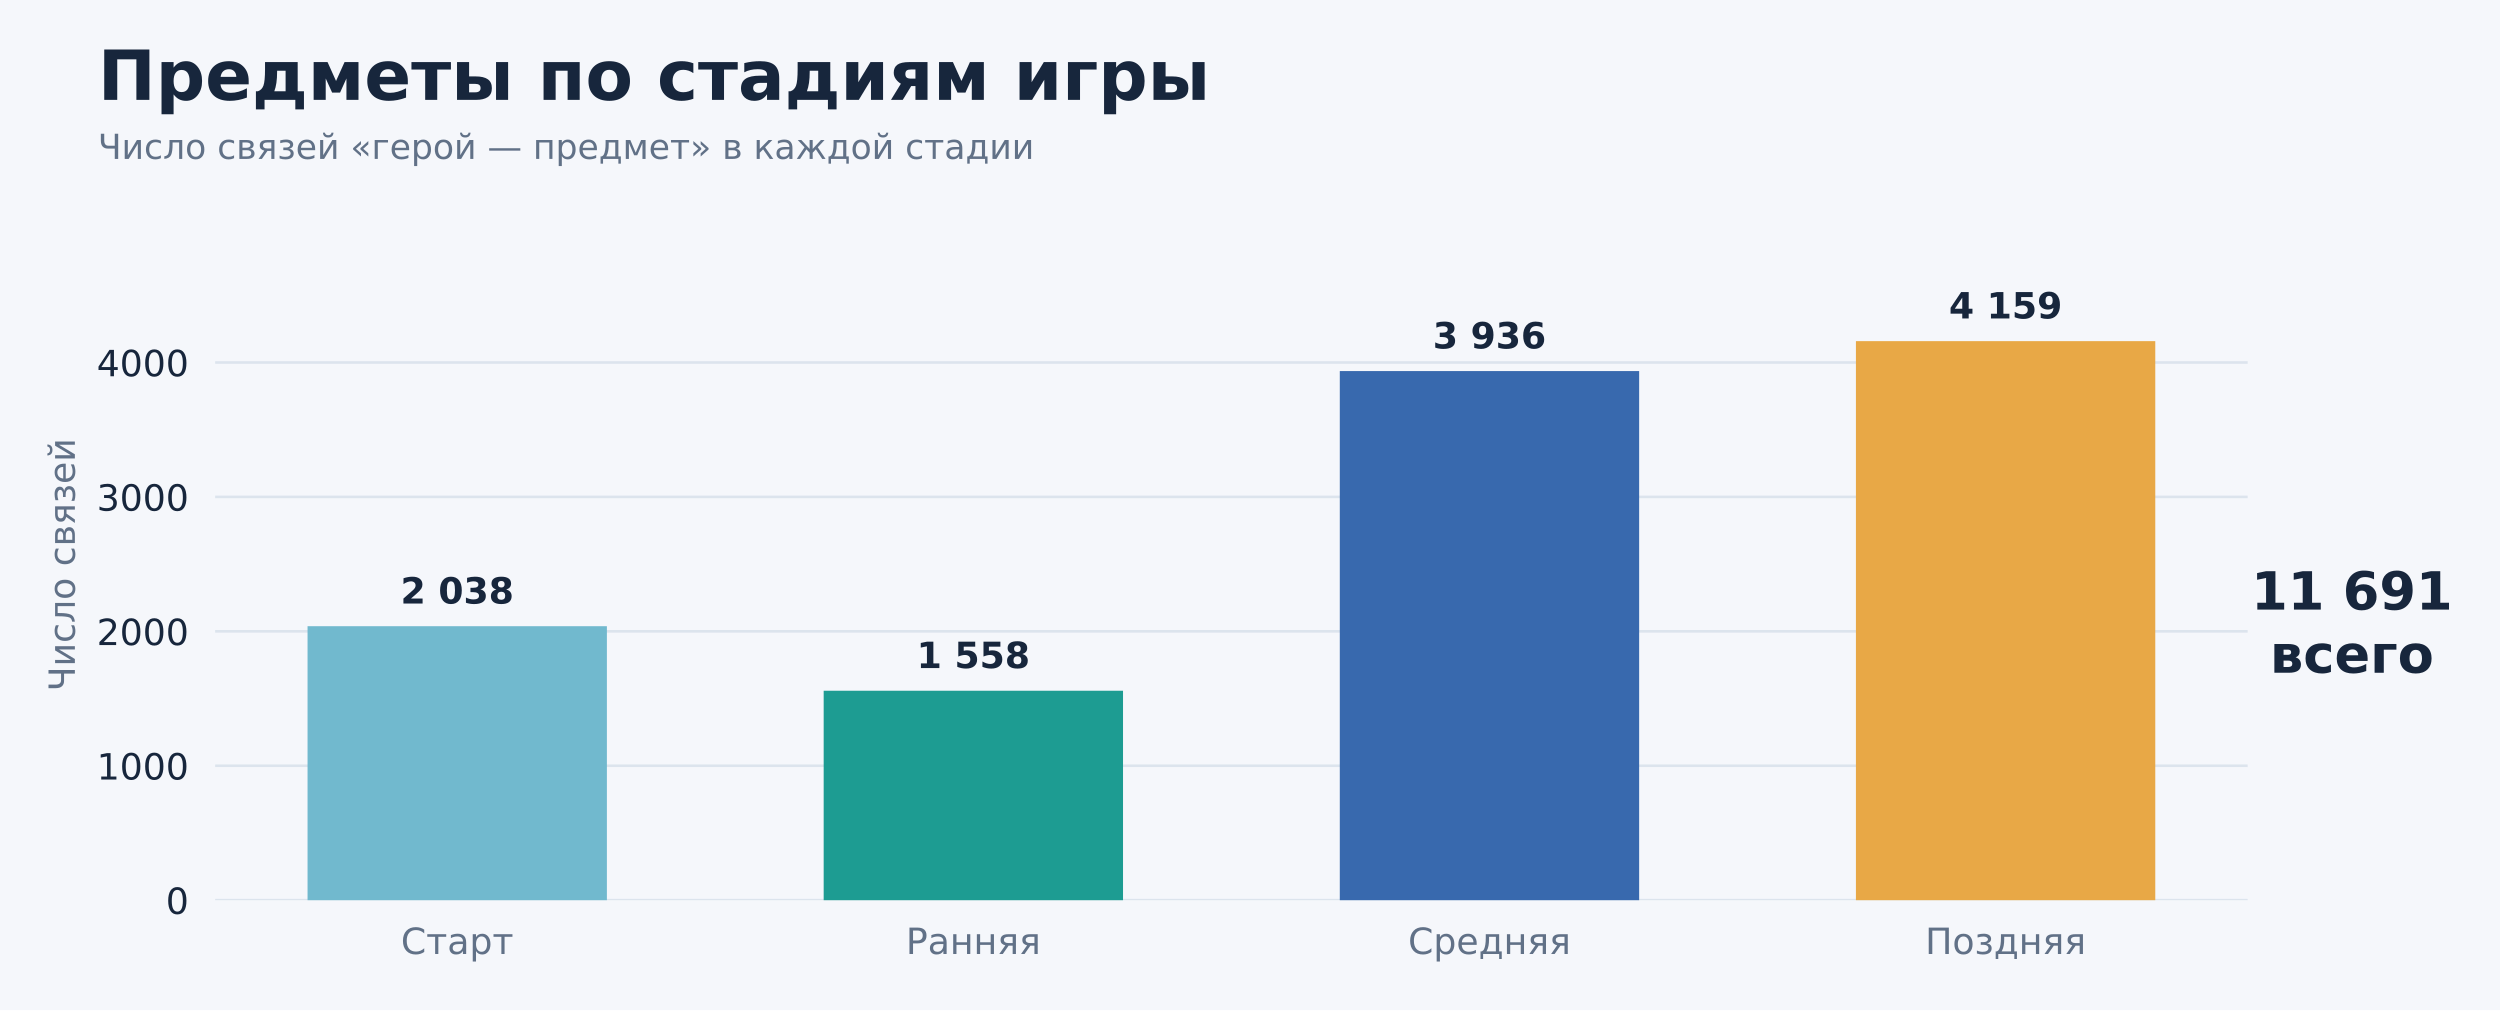
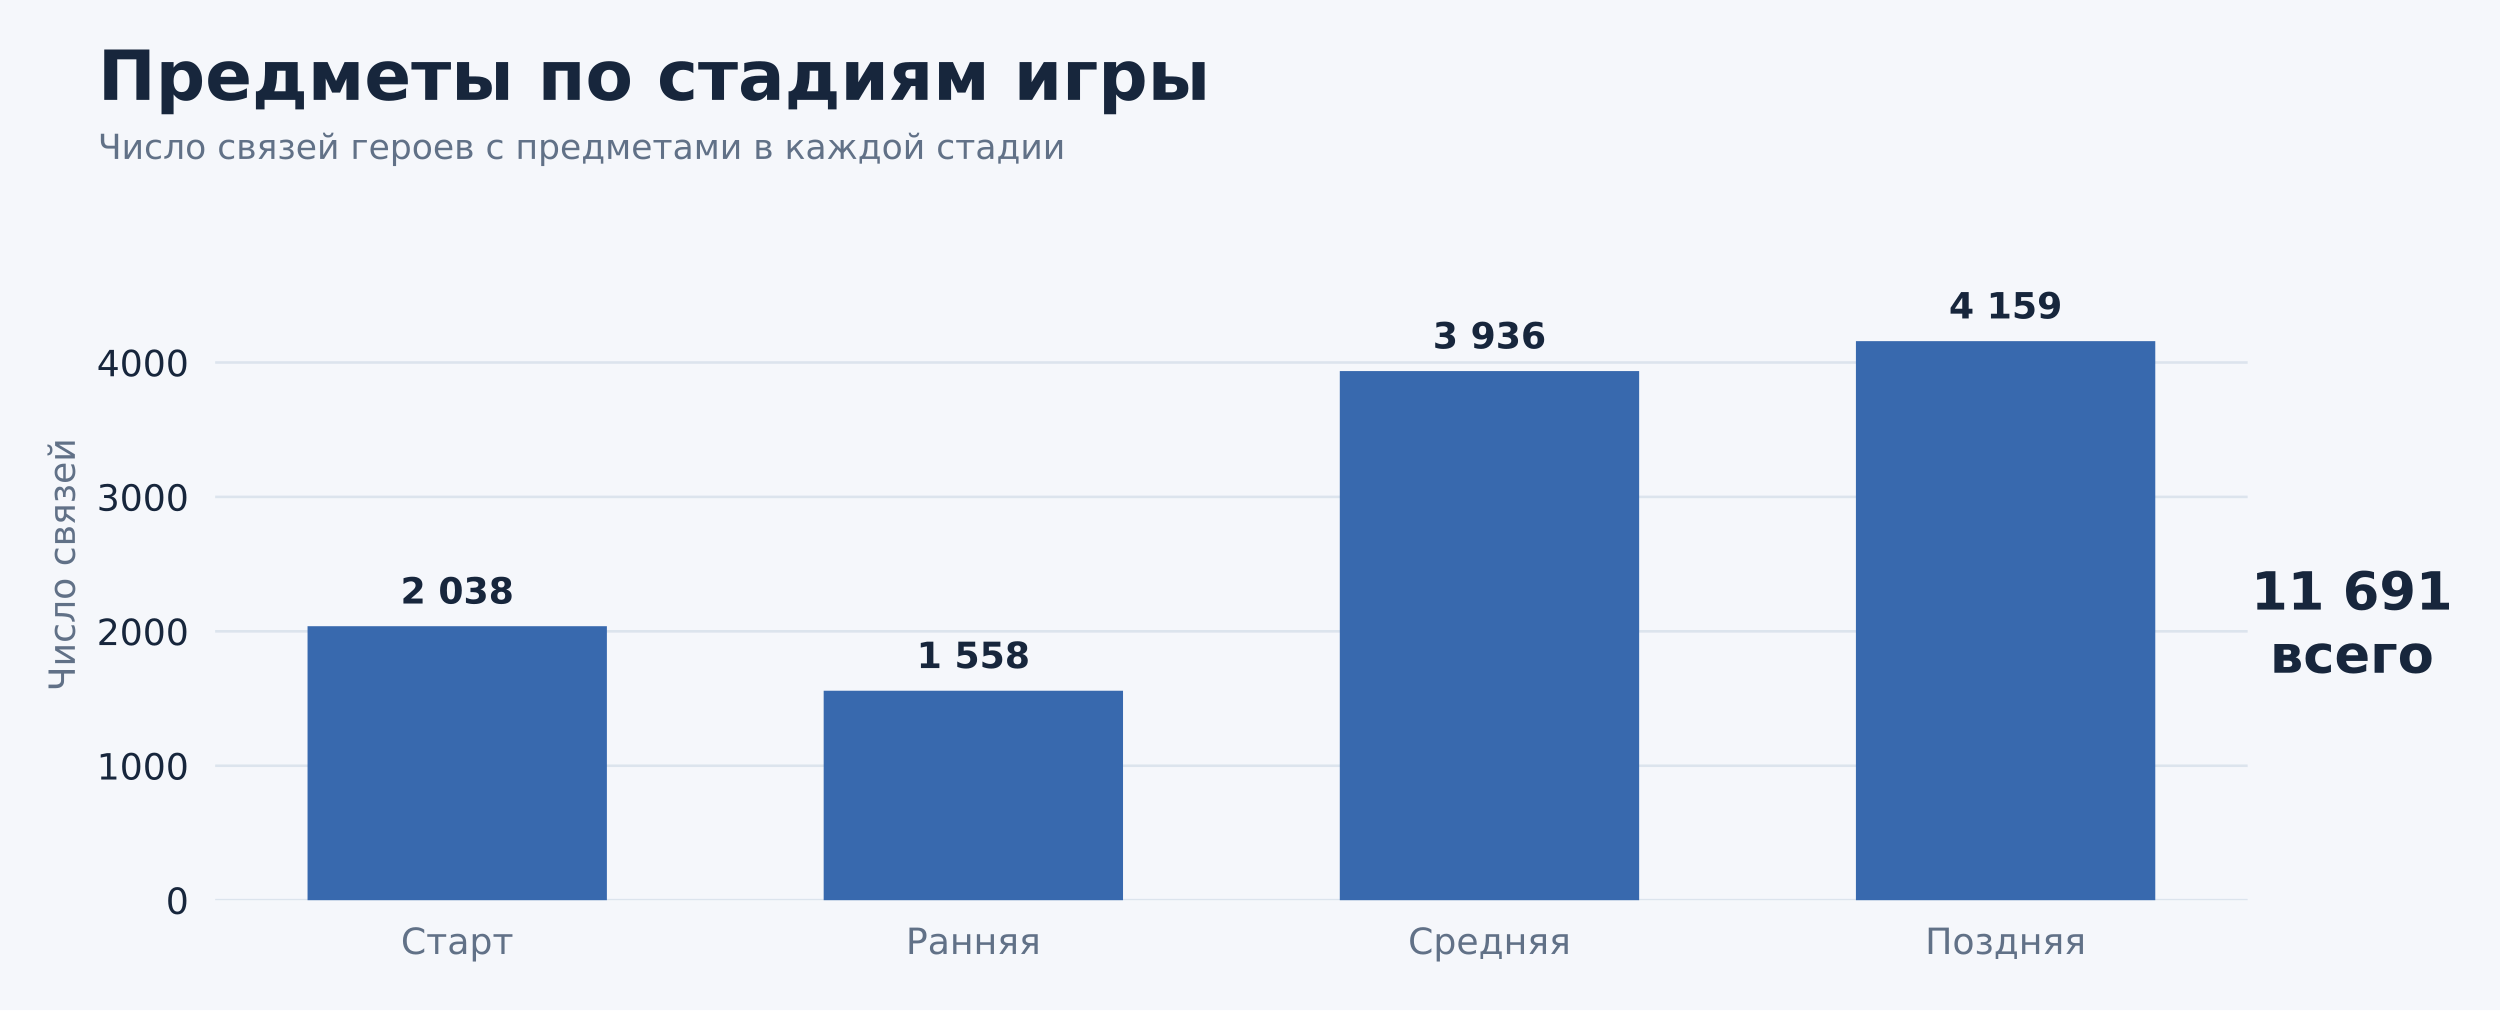
<svg xmlns="http://www.w3.org/2000/svg" xmlns:xlink="http://www.w3.org/1999/xlink" width="759.851pt" height="307pt" viewBox="0 0 759.851 307" version="1.1">
  <defs>
    <style type="text/css">*{stroke-linejoin: round; stroke-linecap: butt}</style>
  </defs>
  <g id="figure_1">
    <g id="patch_1">
      <path d="M 0 307 L 759.851 307 L 759.851 -0 L 0 -0 z " style="fill: #f5f7fb" />
    </g>
    <g id="axes_1">
      <g id="patch_2">
        <path d="M 65.395 273.6 L 683.155 273.6 L 683.155 69.696 L 65.395 69.696 z " style="fill: #f5f7fb" />
      </g>
      <g id="matplotlib.axis_1">
        <g id="xtick_1">
          <g id="line2d_1" />
          <g id="text_1">
            <g style="fill: #617187" transform="translate(121.8576 289.9574) scale(0.11 -0.11)">
              <defs>
                <path id="DejaVuSans-3b5" d="M 4122 4306 L 4122 3641 Q 3803 3938 3442 4084 Q 3081 4231 2675 4231 Q 1875 4231 1450 3742 Q 1025 3253 1025 2328 Q 1025 1406 1450 917 Q 1875 428 2675 428 Q 3081 428 3442 575 Q 3803 722 4122 1019 L 4122 359 Q 3791 134 3420 21 Q 3050 -91 2638 -91 Q 1578 -91 968 557 Q 359 1206 359 2328 Q 359 3453 968 4101 Q 1578 4750 2638 4750 Q 3056 4750 3426 4639 Q 3797 4528 4122 4306 z " transform="scale(0.015625)" />
                <path id="DejaVuSans-3d6" d="M 188 3500 L 3541 3500 L 3541 3041 L 2147 3041 L 2147 0 L 1581 0 L 1581 3041 L 188 3041 L 188 3500 z " transform="scale(0.015625)" />
                <path id="DejaVuSans-3c4" d="M 2194 1759 Q 1497 1759 1228 1600 Q 959 1441 959 1056 Q 959 750 1161 570 Q 1363 391 1709 391 Q 2188 391 2477 730 Q 2766 1069 2766 1631 L 2766 1759 L 2194 1759 z M 3341 1997 L 3341 0 L 2766 0 L 2766 531 Q 2569 213 2275 61 Q 1981 -91 1556 -91 Q 1019 -91 701 211 Q 384 513 384 1019 Q 384 1609 779 1909 Q 1175 2209 1959 2209 L 2766 2209 L 2766 2266 Q 2766 2663 2505 2880 Q 2244 3097 1772 3097 Q 1472 3097 1187 3025 Q 903 2953 641 2809 L 641 3341 Q 956 3463 1253 3523 Q 1550 3584 1831 3584 Q 2591 3584 2966 3190 Q 3341 2797 3341 1997 z " transform="scale(0.015625)" />
                <path id="DejaVuSans-3d4" d="M 1159 525 L 1159 -1331 L 581 -1331 L 581 3500 L 1159 3500 L 1159 2969 Q 1341 3281 1617 3432 Q 1894 3584 2278 3584 Q 2916 3584 3314 3078 Q 3713 2572 3713 1747 Q 3713 922 3314 415 Q 2916 -91 2278 -91 Q 1894 -91 1617 61 Q 1341 213 1159 525 z M 3116 1747 Q 3116 2381 2855 2742 Q 2594 3103 2138 3103 Q 1681 3103 1420 2742 Q 1159 2381 1159 1747 Q 1159 1113 1420 752 Q 1681 391 2138 391 Q 2594 391 2855 752 Q 3116 1113 3116 1747 z " transform="scale(0.015625)" />
              </defs>
              <use xlink:href="#DejaVuSans-3b5" />
              <use xlink:href="#DejaVuSans-3d6" transform="translate(69.82812 0)" />
              <use xlink:href="#DejaVuSans-3c4" transform="translate(128.0781 0)" />
              <use xlink:href="#DejaVuSans-3d4" transform="translate(189.3594 0)" />
              <use xlink:href="#DejaVuSans-3d6" transform="translate(252.8438 0)" />
            </g>
          </g>
        </g>
        <g id="xtick_2">
          <g id="line2d_2" />
          <g id="text_2">
            <g style="fill: #617187" transform="translate(275.344 289.9574) scale(0.11 -0.11)">
              <defs>
                <path id="DejaVuSans-3b4" d="M 1259 4147 L 1259 2394 L 2053 2394 Q 2494 2394 2734 2622 Q 2975 2850 2975 3272 Q 2975 3691 2734 3919 Q 2494 4147 2053 4147 L 1259 4147 z M 628 4666 L 2053 4666 Q 2838 4666 3239 4311 Q 3641 3956 3641 3272 Q 3641 2581 3239 2228 Q 2838 1875 2053 1875 L 1259 1875 L 1259 0 L 628 0 L 628 4666 z " transform="scale(0.015625)" />
                <path id="DejaVuSans-3d1" d="M 581 3500 L 1159 3500 L 1159 2072 L 3025 2072 L 3025 3500 L 3603 3500 L 3603 0 L 3025 0 L 3025 1613 L 1159 1613 L 1159 0 L 581 0 L 581 3500 z " transform="scale(0.015625)" />
                <path id="DejaVuSans-3e3" d="M 1181 2491 Q 1181 2231 1381 2084 Q 1581 1938 1953 1938 L 2728 1938 L 2728 3041 L 1953 3041 Q 1581 3041 1381 2897 Q 1181 2753 1181 2491 z M 363 0 L 1431 1534 Q 1069 1616 828 1830 Q 588 2044 588 2491 Q 588 2997 923 3248 Q 1259 3500 1938 3500 L 3306 3500 L 3306 0 L 2728 0 L 2728 1478 L 2013 1478 L 981 0 L 363 0 z " transform="scale(0.015625)" />
              </defs>
              <use xlink:href="#DejaVuSans-3b4" />
              <use xlink:href="#DejaVuSans-3c4" transform="translate(60.29688 0)" />
              <use xlink:href="#DejaVuSans-3d1" transform="translate(121.5781 0)" />
              <use xlink:href="#DejaVuSans-3d1" transform="translate(186.9531 0)" />
              <use xlink:href="#DejaVuSans-3e3" transform="translate(252.3281 0)" />
              <use xlink:href="#DejaVuSans-3e3" transform="translate(312.4844 0)" />
            </g>
          </g>
        </g>
        <g id="xtick_3">
          <g id="line2d_3" />
          <g id="text_3">
            <g style="fill: #617187" transform="translate(427.9788 289.9574) scale(0.11 -0.11)">
              <defs>
                <path id="DejaVuSans-3c9" d="M 3597 1894 L 3597 1613 L 953 1613 Q 991 1019 1311 708 Q 1631 397 2203 397 Q 2534 397 2845 478 Q 3156 559 3463 722 L 3463 178 Q 3153 47 2828 -22 Q 2503 -91 2169 -91 Q 1331 -91 842 396 Q 353 884 353 1716 Q 353 2575 817 3079 Q 1281 3584 2069 3584 Q 2775 3584 3186 3129 Q 3597 2675 3597 1894 z M 3022 2063 Q 3016 2534 2758 2815 Q 2500 3097 2075 3097 Q 1594 3097 1305 2825 Q 1016 2553 972 2059 L 3022 2063 z " transform="scale(0.015625)" />
                <path id="DejaVuSans-3c8" d="M 1384 459 L 3053 459 L 3053 3041 L 1844 3041 L 1844 2603 Q 1844 1316 1475 628 L 1384 459 z M 550 459 Q 834 584 959 850 Q 1266 1509 1266 2838 L 1266 3500 L 3631 3500 L 3631 459 L 4091 459 L 4091 -884 L 3631 -884 L 3631 0 L 794 0 L 794 -884 L 334 -884 L 334 459 L 550 459 z " transform="scale(0.015625)" />
              </defs>
              <use xlink:href="#DejaVuSans-3b5" />
              <use xlink:href="#DejaVuSans-3d4" transform="translate(69.82812 0)" />
              <use xlink:href="#DejaVuSans-3c9" transform="translate(133.3125 0)" />
              <use xlink:href="#DejaVuSans-3c8" transform="translate(194.8438 0)" />
              <use xlink:href="#DejaVuSans-3d1" transform="translate(263.9844 0)" />
              <use xlink:href="#DejaVuSans-3e3" transform="translate(329.3594 0)" />
              <use xlink:href="#DejaVuSans-3e3" transform="translate(389.5156 0)" />
            </g>
          </g>
        </g>
        <g id="xtick_4">
          <g id="line2d_4" />
          <g id="text_4">
            <g style="fill: #617187" transform="translate(585.1408 289.9574) scale(0.11 -0.11)">
              <defs>
                <path id="DejaVuSans-3b3" d="M 4184 4666 L 4184 0 L 3553 0 L 3553 4134 L 1259 4134 L 1259 0 L 628 0 L 628 4666 L 4184 4666 z " transform="scale(0.015625)" />
                <path id="DejaVuSans-3d2" d="M 1959 3097 Q 1497 3097 1228 2736 Q 959 2375 959 1747 Q 959 1119 1226 758 Q 1494 397 1959 397 Q 2419 397 2687 759 Q 2956 1122 2956 1747 Q 2956 2369 2687 2733 Q 2419 3097 1959 3097 z M 1959 3584 Q 2709 3584 3137 3096 Q 3566 2609 3566 1747 Q 3566 888 3137 398 Q 2709 -91 1959 -91 Q 1206 -91 779 398 Q 353 888 353 1747 Q 353 2609 779 3096 Q 1206 3584 1959 3584 z " transform="scale(0.015625)" />
                <path id="DejaVuSans-3cb" d="M 2206 1888 Q 2594 1813 2809 1584 Q 3025 1356 3025 1019 Q 3025 478 2622 193 Q 2219 -91 1475 -91 Q 1225 -91 961 -47 Q 697 -3 416 84 L 416 619 Q 638 503 903 445 Q 1169 388 1459 388 Q 1931 388 2195 563 Q 2459 738 2459 1019 Q 2459 1294 2225 1461 Q 1991 1628 1563 1628 L 1100 1628 L 1100 2103 L 1584 2103 Q 1947 2103 2158 2242 Q 2369 2381 2369 2600 Q 2369 2800 2151 2944 Q 1934 3088 1563 3088 Q 1341 3088 1089 3047 Q 838 3006 534 2916 L 534 3438 Q 841 3513 1106 3550 Q 1372 3588 1609 3588 Q 2222 3588 2576 3342 Q 2931 3097 2931 2656 Q 2931 2366 2743 2164 Q 2556 1963 2206 1888 z " transform="scale(0.015625)" />
              </defs>
              <use xlink:href="#DejaVuSans-3b3" />
              <use xlink:href="#DejaVuSans-3d2" transform="translate(75.20312 0)" />
              <use xlink:href="#DejaVuSans-3cb" transform="translate(136.3906 0)" />
              <use xlink:href="#DejaVuSans-3c8" transform="translate(189.5625 0)" />
              <use xlink:href="#DejaVuSans-3d1" transform="translate(258.7031 0)" />
              <use xlink:href="#DejaVuSans-3e3" transform="translate(324.0781 0)" />
              <use xlink:href="#DejaVuSans-3e3" transform="translate(384.2344 0)" />
            </g>
          </g>
        </g>
      </g>
      <g id="matplotlib.axis_2">
        <g id="ytick_1">
          <g id="line2d_5">
            <path d="M 65.395 273.6 L 683.155 273.6 " clip-path="url(#p3ece0be328)" style="fill: none; stroke: #dce4ed; stroke-width: 0.8; stroke-linecap: square" />
          </g>
          <g id="line2d_6" />
          <g id="text_5">
            <g style="fill: #17263c" transform="translate(50.39625 277.7787) scale(0.11 -0.11)">
              <defs>
                <path id="DejaVuSans-13" d="M 2034 4250 Q 1547 4250 1301 3770 Q 1056 3291 1056 2328 Q 1056 1369 1301 889 Q 1547 409 2034 409 Q 2525 409 2770 889 Q 3016 1369 3016 2328 Q 3016 3291 2770 3770 Q 2525 4250 2034 4250 z M 2034 4750 Q 2819 4750 3233 4129 Q 3647 3509 3647 2328 Q 3647 1150 3233 529 Q 2819 -91 2034 -91 Q 1250 -91 836 529 Q 422 1150 422 2328 Q 422 3509 836 4129 Q 1250 4750 2034 4750 z " transform="scale(0.015625)" />
              </defs>
              <use xlink:href="#DejaVuSans-13" />
            </g>
          </g>
        </g>
        <g id="ytick_2">
          <g id="line2d_7">
            <path d="M 65.395 232.744 L 683.155 232.744 " clip-path="url(#p3ece0be328)" style="fill: none; stroke: #dce4ed; stroke-width: 0.8; stroke-linecap: square" />
          </g>
          <g id="line2d_8" />
          <g id="text_6">
            <g style="fill: #17263c" transform="translate(29.4 236.9227) scale(0.11 -0.11)">
              <defs>
                <path id="DejaVuSans-14" d="M 794 531 L 1825 531 L 1825 4091 L 703 3866 L 703 4441 L 1819 4666 L 2450 4666 L 2450 531 L 3481 531 L 3481 0 L 794 0 L 794 531 z " transform="scale(0.015625)" />
              </defs>
              <use xlink:href="#DejaVuSans-14" />
              <use xlink:href="#DejaVuSans-13" transform="translate(63.625 0)" />
              <use xlink:href="#DejaVuSans-13" transform="translate(127.25 0)" />
              <use xlink:href="#DejaVuSans-13" transform="translate(190.875 0)" />
            </g>
          </g>
        </g>
        <g id="ytick_3">
          <g id="line2d_9">
            <path d="M 65.395 191.888 L 683.155 191.888 " clip-path="url(#p3ece0be328)" style="fill: none; stroke: #dce4ed; stroke-width: 0.8; stroke-linecap: square" />
          </g>
          <g id="line2d_10" />
          <g id="text_7">
            <g style="fill: #17263c" transform="translate(29.4 196.0668) scale(0.11 -0.11)">
              <defs>
                <path id="DejaVuSans-15" d="M 1228 531 L 3431 531 L 3431 0 L 469 0 L 469 531 Q 828 903 1448 1529 Q 2069 2156 2228 2338 Q 2531 2678 2651 2914 Q 2772 3150 2772 3378 Q 2772 3750 2511 3984 Q 2250 4219 1831 4219 Q 1534 4219 1204 4116 Q 875 4013 500 3803 L 500 4441 Q 881 4594 1212 4672 Q 1544 4750 1819 4750 Q 2544 4750 2975 4387 Q 3406 4025 3406 3419 Q 3406 3131 3298 2873 Q 3191 2616 2906 2266 Q 2828 2175 2409 1742 Q 1991 1309 1228 531 z " transform="scale(0.015625)" />
              </defs>
              <use xlink:href="#DejaVuSans-15" />
              <use xlink:href="#DejaVuSans-13" transform="translate(63.625 0)" />
              <use xlink:href="#DejaVuSans-13" transform="translate(127.25 0)" />
              <use xlink:href="#DejaVuSans-13" transform="translate(190.875 0)" />
            </g>
          </g>
        </g>
        <g id="ytick_4">
          <g id="line2d_11">
            <path d="M 65.395 151.032 L 683.155 151.032 " clip-path="url(#p3ece0be328)" style="fill: none; stroke: #dce4ed; stroke-width: 0.8; stroke-linecap: square" />
          </g>
          <g id="line2d_12" />
          <g id="text_8">
            <g style="fill: #17263c" transform="translate(29.4 155.2108) scale(0.11 -0.11)">
              <defs>
                <path id="DejaVuSans-16" d="M 2597 2516 Q 3050 2419 3304 2112 Q 3559 1806 3559 1356 Q 3559 666 3084 287 Q 2609 -91 1734 -91 Q 1441 -91 1130 -33 Q 819 25 488 141 L 488 750 Q 750 597 1062 519 Q 1375 441 1716 441 Q 2309 441 2620 675 Q 2931 909 2931 1356 Q 2931 1769 2642 2001 Q 2353 2234 1838 2234 L 1294 2234 L 1294 2753 L 1863 2753 Q 2328 2753 2575 2939 Q 2822 3125 2822 3475 Q 2822 3834 2567 4026 Q 2313 4219 1838 4219 Q 1578 4219 1281 4162 Q 984 4106 628 3988 L 628 4550 Q 988 4650 1302 4700 Q 1616 4750 1894 4750 Q 2613 4750 3031 4423 Q 3450 4097 3450 3541 Q 3450 3153 3228 2886 Q 3006 2619 2597 2516 z " transform="scale(0.015625)" />
              </defs>
              <use xlink:href="#DejaVuSans-16" />
              <use xlink:href="#DejaVuSans-13" transform="translate(63.625 0)" />
              <use xlink:href="#DejaVuSans-13" transform="translate(127.25 0)" />
              <use xlink:href="#DejaVuSans-13" transform="translate(190.875 0)" />
            </g>
          </g>
        </g>
        <g id="ytick_5">
          <g id="line2d_13">
            <path d="M 65.395 110.176 L 683.155 110.176 " clip-path="url(#p3ece0be328)" style="fill: none; stroke: #dce4ed; stroke-width: 0.8; stroke-linecap: square" />
          </g>
          <g id="line2d_14" />
          <g id="text_9">
            <g style="fill: #17263c" transform="translate(29.4 114.3548) scale(0.11 -0.11)">
              <defs>
                <path id="DejaVuSans-17" d="M 2419 4116 L 825 1625 L 2419 1625 L 2419 4116 z M 2253 4666 L 3047 4666 L 3047 1625 L 3713 1625 L 3713 1100 L 3047 1100 L 3047 0 L 2419 0 L 2419 1100 L 313 1100 L 313 1709 L 2253 4666 z " transform="scale(0.015625)" />
              </defs>
              <use xlink:href="#DejaVuSans-17" />
              <use xlink:href="#DejaVuSans-13" transform="translate(63.625 0)" />
              <use xlink:href="#DejaVuSans-13" transform="translate(127.25 0)" />
              <use xlink:href="#DejaVuSans-13" transform="translate(190.875 0)" />
            </g>
          </g>
        </g>
        <g id="text_10">
          <g style="fill: #617187" transform="translate(22.75742 210.1033) rotate(-90) scale(0.11 -0.11)">
            <defs>
              <path id="DejaVuSans-3bb" d="M 3125 0 L 3125 1913 L 1822 1913 Q 1241 1913 894 2277 Q 547 2641 547 3384 L 547 4666 L 1175 4666 L 1175 3434 Q 1175 2938 1369 2691 Q 1563 2444 1950 2444 L 3125 2444 L 3125 4666 L 3759 4666 L 3759 0 L 3125 0 z " transform="scale(0.015625)" />
              <path id="DejaVuSans-3cc" d="M 3578 3500 L 3578 0 L 3006 0 L 3006 2809 L 1319 0 L 581 0 L 581 3500 L 1153 3500 L 1153 697 L 2838 3500 L 3578 3500 z " transform="scale(0.015625)" />
              <path id="DejaVuSans-3d5" d="M 3122 3366 L 3122 2828 Q 2878 2963 2633 3030 Q 2388 3097 2138 3097 Q 1578 3097 1268 2742 Q 959 2388 959 1747 Q 959 1106 1268 751 Q 1578 397 2138 397 Q 2388 397 2633 464 Q 2878 531 3122 666 L 3122 134 Q 2881 22 2623 -34 Q 2366 -91 2075 -91 Q 1284 -91 818 406 Q 353 903 353 1747 Q 353 2603 823 3093 Q 1294 3584 2113 3584 Q 2378 3584 2631 3529 Q 2884 3475 3122 3366 z " transform="scale(0.015625)" />
              <path id="DejaVuSans-3cf" d="M 238 0 L 238 478 Q 806 566 981 959 Q 1194 1513 1194 2928 L 1194 3500 L 3559 3500 L 3559 0 L 2984 0 L 2984 3041 L 1769 3041 L 1769 2694 Q 1769 1344 1494 738 Q 1200 91 238 0 z " transform="scale(0.015625)" />
              <path id="DejaVuSans-3" transform="scale(0.015625)" />
              <path id="DejaVuSans-3c6" d="M 1156 1613 L 1156 459 L 1975 459 Q 2369 459 2575 607 Q 2781 756 2781 1038 Q 2781 1319 2575 1466 Q 2369 1613 1975 1613 L 1156 1613 z M 1156 3041 L 1156 2072 L 1913 2072 Q 2238 2072 2444 2201 Q 2650 2331 2650 2563 Q 2650 2794 2444 2917 Q 2238 3041 1913 3041 L 1156 3041 z M 581 3500 L 1950 3500 Q 2566 3500 2897 3275 Q 3228 3050 3228 2634 Q 3228 2313 3059 2123 Q 2891 1934 2559 1888 Q 2956 1813 3175 1575 Q 3394 1338 3394 981 Q 3394 513 3033 256 Q 2672 0 2003 0 L 581 0 L 581 3500 z " transform="scale(0.015625)" />
              <path id="DejaVuSans-3cd" d="M 3578 3500 L 3578 0 L 3006 0 L 3006 2809 L 1319 0 L 581 0 L 581 3500 L 1153 3500 L 1153 697 L 2838 3500 L 3578 3500 z M 1103 4862 L 1472 4862 Q 1506 4628 1657 4510 Q 1809 4393 2081 4393 Q 2350 4393 2500 4509 Q 2650 4625 2690 4862 L 3059 4862 Q 3028 4415 2781 4190 Q 2534 3965 2081 3965 Q 1628 3965 1381 4190 Q 1134 4415 1103 4862 z " transform="scale(0.015625)" />
            </defs>
            <use xlink:href="#DejaVuSans-3bb" />
            <use xlink:href="#DejaVuSans-3cc" transform="translate(68.5625 0)" />
            <use xlink:href="#DejaVuSans-3d5" transform="translate(133.5469 0)" />
            <use xlink:href="#DejaVuSans-3cf" transform="translate(188.5312 0)" />
            <use xlink:href="#DejaVuSans-3d2" transform="translate(252.4531 0)" />
            <use xlink:href="#DejaVuSans-3" transform="translate(313.6406 0)" />
            <use xlink:href="#DejaVuSans-3d5" transform="translate(345.4219 0)" />
            <use xlink:href="#DejaVuSans-3c6" transform="translate(400.4062 0)" />
            <use xlink:href="#DejaVuSans-3e3" transform="translate(459.3438 0)" />
            <use xlink:href="#DejaVuSans-3cb" transform="translate(519.5 0)" />
            <use xlink:href="#DejaVuSans-3c9" transform="translate(572.6719 0)" />
            <use xlink:href="#DejaVuSans-3cd" transform="translate(634.2031 0)" />
          </g>
        </g>
      </g>
      <g id="patch_3">
-         <path d="M 93.475 273.6 L 184.46 273.6 L 184.46 190.336 L 93.475 190.336 z " clip-path="url(#p3ece0be328)" style="fill: #71b9ce" />
+         <path d="M 93.475 273.6 L 184.46 273.6 L 184.46 190.336 L 93.475 190.336 z " clip-path="url(#p3ece0be328)" style="fill: #3869ae" />
      </g>
      <g id="patch_4">
-         <path d="M 250.347 273.6 L 341.332 273.6 L 341.332 209.946 L 250.347 209.946 z " clip-path="url(#p3ece0be328)" style="fill: #1d9c92" />
+         <path d="M 250.347 273.6 L 341.332 273.6 L 341.332 209.946 L 250.347 209.946 z " clip-path="url(#p3ece0be328)" style="fill: #3869ae" />
      </g>
      <g id="patch_5">
        <path d="M 407.218 273.6 L 498.203 273.6 L 498.203 112.791 L 407.218 112.791 z " clip-path="url(#p3ece0be328)" style="fill: #3869ae" />
      </g>
      <g id="patch_6">
-         <path d="M 564.09 273.6 L 655.075 273.6 L 655.075 103.68 L 564.09 103.68 z " clip-path="url(#p3ece0be328)" style="fill: #e8a846" />
+         <path d="M 564.09 273.6 L 655.075 273.6 L 655.075 103.68 L 564.09 103.68 z " clip-path="url(#p3ece0be328)" style="fill: #3869ae" />
      </g>
      <g id="text_11">
        <g style="fill: #17263c" transform="translate(121.7459 183.4449) scale(0.11 -0.11)">
          <defs>
            <path id="DejaVuSans-Bold-15" d="M 1844 884 L 3897 884 L 3897 0 L 506 0 L 506 884 L 2209 2388 Q 2438 2594 2547 2791 Q 2656 2988 2656 3200 Q 2656 3528 2436 3728 Q 2216 3928 1850 3928 Q 1569 3928 1234 3808 Q 900 3688 519 3450 L 519 4475 Q 925 4609 1322 4679 Q 1719 4750 2100 4750 Q 2938 4750 3402 4381 Q 3866 4013 3866 3353 Q 3866 2972 3669 2642 Q 3472 2313 2841 1759 L 1844 884 z " transform="scale(0.015625)" />
            <path id="DejaVuSans-Bold-3" transform="scale(0.015625)" />
            <path id="DejaVuSans-Bold-13" d="M 2944 2338 Q 2944 3213 2780 3570 Q 2616 3928 2228 3928 Q 1841 3928 1675 3570 Q 1509 3213 1509 2338 Q 1509 1453 1675 1090 Q 1841 728 2228 728 Q 2613 728 2778 1090 Q 2944 1453 2944 2338 z M 4147 2328 Q 4147 1169 3647 539 Q 3147 -91 2228 -91 Q 1306 -91 806 539 Q 306 1169 306 2328 Q 306 3491 806 4120 Q 1306 4750 2228 4750 Q 3147 4750 3647 4120 Q 4147 3491 4147 2328 z " transform="scale(0.015625)" />
            <path id="DejaVuSans-Bold-16" d="M 2981 2516 Q 3453 2394 3698 2092 Q 3944 1791 3944 1325 Q 3944 631 3412 270 Q 2881 -91 1863 -91 Q 1503 -91 1142 -33 Q 781 25 428 141 L 428 1069 Q 766 900 1098 814 Q 1431 728 1753 728 Q 2231 728 2486 893 Q 2741 1059 2741 1369 Q 2741 1688 2480 1852 Q 2219 2016 1709 2016 L 1228 2016 L 1228 2791 L 1734 2791 Q 2188 2791 2409 2933 Q 2631 3075 2631 3366 Q 2631 3634 2415 3781 Q 2200 3928 1806 3928 Q 1516 3928 1219 3862 Q 922 3797 628 3669 L 628 4550 Q 984 4650 1334 4700 Q 1684 4750 2022 4750 Q 2931 4750 3382 4451 Q 3834 4153 3834 3553 Q 3834 3144 3618 2883 Q 3403 2622 2981 2516 z " transform="scale(0.015625)" />
            <path id="DejaVuSans-Bold-1b" d="M 2228 2088 Q 1891 2088 1709 1903 Q 1528 1719 1528 1375 Q 1528 1031 1709 848 Q 1891 666 2228 666 Q 2563 666 2741 848 Q 2919 1031 2919 1375 Q 2919 1722 2741 1905 Q 2563 2088 2228 2088 z M 1350 2484 Q 925 2613 709 2878 Q 494 3144 494 3541 Q 494 4131 934 4440 Q 1375 4750 2228 4750 Q 3075 4750 3515 4442 Q 3956 4134 3956 3541 Q 3956 3144 3739 2878 Q 3522 2613 3097 2484 Q 3572 2353 3814 2058 Q 4056 1763 4056 1313 Q 4056 619 3595 264 Q 3134 -91 2228 -91 Q 1319 -91 855 264 Q 391 619 391 1313 Q 391 1763 633 2058 Q 875 2353 1350 2484 z M 1631 3419 Q 1631 3141 1786 2991 Q 1941 2841 2228 2841 Q 2509 2841 2662 2991 Q 2816 3141 2816 3419 Q 2816 3697 2662 3845 Q 2509 3994 2228 3994 Q 1941 3994 1786 3844 Q 1631 3694 1631 3419 z " transform="scale(0.015625)" />
          </defs>
          <use xlink:href="#DejaVuSans-Bold-15" />
          <use xlink:href="#DejaVuSans-Bold-3" transform="translate(69.57812 0)" />
          <use xlink:href="#DejaVuSans-Bold-13" transform="translate(104.3906 0)" />
          <use xlink:href="#DejaVuSans-Bold-16" transform="translate(173.9688 0)" />
          <use xlink:href="#DejaVuSans-Bold-1b" transform="translate(243.5469 0)" />
        </g>
      </g>
      <g id="text_12">
        <g style="fill: #17263c" transform="translate(278.6174 203.0558) scale(0.11 -0.11)">
          <defs>
            <path id="DejaVuSans-Bold-14" d="M 750 831 L 1813 831 L 1813 3847 L 722 3622 L 722 4441 L 1806 4666 L 2950 4666 L 2950 831 L 4013 831 L 4013 0 L 750 0 L 750 831 z " transform="scale(0.015625)" />
            <path id="DejaVuSans-Bold-18" d="M 678 4666 L 3669 4666 L 3669 3781 L 1638 3781 L 1638 3059 Q 1775 3097 1914 3117 Q 2053 3138 2203 3138 Q 3056 3138 3531 2711 Q 4006 2284 4006 1522 Q 4006 766 3489 337 Q 2972 -91 2053 -91 Q 1656 -91 1267 -14 Q 878 63 494 219 L 494 1166 Q 875 947 1217 837 Q 1559 728 1863 728 Q 2300 728 2551 942 Q 2803 1156 2803 1522 Q 2803 1891 2551 2103 Q 2300 2316 1863 2316 Q 1603 2316 1309 2248 Q 1016 2181 678 2041 L 678 4666 z " transform="scale(0.015625)" />
          </defs>
          <use xlink:href="#DejaVuSans-Bold-14" />
          <use xlink:href="#DejaVuSans-Bold-3" transform="translate(69.57812 0)" />
          <use xlink:href="#DejaVuSans-Bold-18" transform="translate(104.3906 0)" />
          <use xlink:href="#DejaVuSans-Bold-18" transform="translate(173.9688 0)" />
          <use xlink:href="#DejaVuSans-Bold-1b" transform="translate(243.5469 0)" />
        </g>
      </g>
      <g id="text_13">
        <g style="fill: #17263c" transform="translate(435.4889 105.9003) scale(0.11 -0.11)">
          <defs>
            <path id="DejaVuSans-Bold-1c" d="M 641 103 L 641 966 Q 928 831 1190 764 Q 1453 697 1709 697 Q 2247 697 2547 995 Q 2847 1294 2900 1881 Q 2688 1725 2447 1647 Q 2206 1569 1925 1569 Q 1209 1569 770 1986 Q 331 2403 331 3084 Q 331 3838 820 4291 Q 1309 4744 2131 4744 Q 3044 4744 3544 4128 Q 4044 3513 4044 2388 Q 4044 1231 3459 570 Q 2875 -91 1856 -91 Q 1528 -91 1228 -42 Q 928 6 641 103 z M 2125 2350 Q 2441 2350 2600 2554 Q 2759 2759 2759 3169 Q 2759 3575 2600 3781 Q 2441 3988 2125 3988 Q 1809 3988 1650 3781 Q 1491 3575 1491 3169 Q 1491 2759 1650 2554 Q 1809 2350 2125 2350 z " transform="scale(0.015625)" />
            <path id="DejaVuSans-Bold-19" d="M 2316 2303 Q 2000 2303 1842 2098 Q 1684 1894 1684 1484 Q 1684 1075 1842 870 Q 2000 666 2316 666 Q 2634 666 2792 870 Q 2950 1075 2950 1484 Q 2950 1894 2792 2098 Q 2634 2303 2316 2303 z M 3803 4544 L 3803 3681 Q 3506 3822 3243 3889 Q 2981 3956 2731 3956 Q 2194 3956 1894 3657 Q 1594 3359 1544 2772 Q 1750 2925 1990 3001 Q 2231 3078 2516 3078 Q 3231 3078 3670 2659 Q 4109 2241 4109 1563 Q 4109 813 3618 361 Q 3128 -91 2303 -91 Q 1394 -91 895 523 Q 397 1138 397 2266 Q 397 3422 980 4083 Q 1563 4744 2578 4744 Q 2900 4744 3203 4694 Q 3506 4644 3803 4544 z " transform="scale(0.015625)" />
          </defs>
          <use xlink:href="#DejaVuSans-Bold-16" />
          <use xlink:href="#DejaVuSans-Bold-3" transform="translate(69.57812 0)" />
          <use xlink:href="#DejaVuSans-Bold-1c" transform="translate(104.3906 0)" />
          <use xlink:href="#DejaVuSans-Bold-16" transform="translate(173.9688 0)" />
          <use xlink:href="#DejaVuSans-Bold-19" transform="translate(243.5469 0)" />
        </g>
      </g>
      <g id="text_14">
        <g style="fill: #17263c" transform="translate(592.3604 96.78942) scale(0.11 -0.11)">
          <defs>
            <path id="DejaVuSans-Bold-17" d="M 2356 3675 L 1038 1722 L 2356 1722 L 2356 3675 z M 2156 4666 L 3494 4666 L 3494 1722 L 4159 1722 L 4159 850 L 3494 850 L 3494 0 L 2356 0 L 2356 850 L 288 850 L 288 1881 L 2156 4666 z " transform="scale(0.015625)" />
          </defs>
          <use xlink:href="#DejaVuSans-Bold-17" />
          <use xlink:href="#DejaVuSans-Bold-3" transform="translate(69.57812 0)" />
          <use xlink:href="#DejaVuSans-Bold-14" transform="translate(104.3906 0)" />
          <use xlink:href="#DejaVuSans-Bold-18" transform="translate(173.9688 0)" />
          <use xlink:href="#DejaVuSans-Bold-1c" transform="translate(243.5469 0)" />
        </g>
      </g>
    </g>
    <g id="text_15">
      <g style="fill: #17263c" transform="translate(29.755 30.35508) scale(0.21 -0.21)">
        <defs>
          <path id="DejaVuSans-Bold-3b3" d="M 4769 4666 L 4769 0 L 3566 0 L 3566 3756 L 1791 3756 L 1791 0 L 588 0 L 588 4666 L 4769 4666 z " transform="scale(0.015625)" />
          <path id="DejaVuSans-Bold-3d4" d="M 1656 506 L 1656 -1331 L 538 -1331 L 538 3500 L 1656 3500 L 1656 2988 Q 1888 3294 2169 3439 Q 2450 3584 2816 3584 Q 3463 3584 3878 3070 Q 4294 2556 4294 1747 Q 4294 938 3878 423 Q 3463 -91 2816 -91 Q 2450 -91 2169 54 Q 1888 200 1656 506 z M 2400 2772 Q 2041 2772 1848 2508 Q 1656 2244 1656 1747 Q 1656 1250 1848 986 Q 2041 722 2400 722 Q 2759 722 2948 984 Q 3138 1247 3138 1747 Q 3138 2247 2948 2509 Q 2759 2772 2400 2772 z " transform="scale(0.015625)" />
          <path id="DejaVuSans-Bold-3c9" d="M 4031 1759 L 4031 1441 L 1416 1441 Q 1456 1047 1700 850 Q 1944 653 2381 653 Q 2734 653 3104 758 Q 3475 863 3866 1075 L 3866 213 Q 3469 63 3072 -14 Q 2675 -91 2278 -91 Q 1328 -91 801 392 Q 275 875 275 1747 Q 275 2603 792 3093 Q 1309 3584 2216 3584 Q 3041 3584 3536 3087 Q 4031 2591 4031 1759 z M 2881 2131 Q 2881 2450 2695 2645 Q 2509 2841 2209 2841 Q 1884 2841 1681 2658 Q 1478 2475 1428 2131 L 2881 2131 z " transform="scale(0.015625)" />
          <path id="DejaVuSans-Bold-3c8" d="M 547 800 Q 903 919 1053 1314 Q 1203 1709 1203 2838 L 1203 3500 L 4228 3500 L 4228 800 L 4809 800 L 4809 -884 L 4009 -884 L 4009 0 L 1159 0 L 1159 -884 L 359 -884 L 359 800 L 547 800 z M 3109 2700 L 2322 2700 L 2322 2603 Q 2322 1456 2063 800 L 3109 800 L 3109 2700 z " transform="scale(0.015625)" />
          <path id="DejaVuSans-Bold-3d0" d="M 538 3500 L 1825 3500 L 2613 1750 L 3400 3500 L 4691 3500 L 4691 0 L 3575 0 L 3575 1984 L 2984 672 L 2250 672 L 1656 1984 L 1656 0 L 538 0 L 538 3500 z " transform="scale(0.015625)" />
          <path id="DejaVuSans-Bold-3d6" d="M 25 3500 L 3681 3500 L 3681 2809 L 2413 2809 L 2413 0 L 1297 0 L 1297 2809 L 25 2809 L 25 3500 z " transform="scale(0.015625)" />
          <path id="DejaVuSans-Bold-3df" d="M 4151 3500 L 5269 3500 L 5269 0 L 4151 0 L 4151 3500 z M 2719 1094 Q 2719 1291 2594 1388 Q 2472 1481 2222 1481 L 1656 1481 L 1656 700 L 2222 700 Q 2469 700 2594 800 Q 2719 897 2719 1094 z M 538 3500 L 1656 3500 L 1656 2172 L 2291 2172 Q 3000 2172 3381 1913 Q 3766 1650 3766 1081 Q 3766 513 3381 256 Q 3000 0 2291 0 L 538 0 L 538 3500 z " transform="scale(0.015625)" />
          <path id="DejaVuSans-Bold-3d3" d="M 3884 3500 L 3884 0 L 2766 0 L 2766 2700 L 1656 2700 L 1656 0 L 538 0 L 538 3500 L 3884 3500 z " transform="scale(0.015625)" />
          <path id="DejaVuSans-Bold-3d2" d="M 2203 2784 Q 1831 2784 1636 2517 Q 1441 2250 1441 1747 Q 1441 1244 1636 976 Q 1831 709 2203 709 Q 2569 709 2762 976 Q 2956 1244 2956 1747 Q 2956 2250 2762 2517 Q 2569 2784 2203 2784 z M 2203 3584 Q 3106 3584 3614 3096 Q 4122 2609 4122 1747 Q 4122 884 3614 396 Q 3106 -91 2203 -91 Q 1297 -91 786 396 Q 275 884 275 1747 Q 275 2609 786 3096 Q 1297 3584 2203 3584 z " transform="scale(0.015625)" />
          <path id="DejaVuSans-Bold-3d5" d="M 3366 3391 L 3366 2478 Q 3138 2634 2908 2709 Q 2678 2784 2431 2784 Q 1963 2784 1702 2511 Q 1441 2238 1441 1747 Q 1441 1256 1702 982 Q 1963 709 2431 709 Q 2694 709 2930 787 Q 3166 866 3366 1019 L 3366 103 Q 3103 6 2833 -42 Q 2563 -91 2291 -91 Q 1344 -91 809 395 Q 275 881 275 1747 Q 275 2613 809 3098 Q 1344 3584 2291 3584 Q 2566 3584 2833 3536 Q 3100 3488 3366 3391 z " transform="scale(0.015625)" />
          <path id="DejaVuSans-Bold-3c4" d="M 2106 1575 Q 1756 1575 1579 1456 Q 1403 1338 1403 1106 Q 1403 894 1545 773 Q 1688 653 1941 653 Q 2256 653 2472 879 Q 2688 1106 2688 1447 L 2688 1575 L 2106 1575 z M 3816 1997 L 3816 0 L 2688 0 L 2688 519 Q 2463 200 2181 54 Q 1900 -91 1497 -91 Q 953 -91 614 226 Q 275 544 275 1050 Q 275 1666 698 1953 Q 1122 2241 2028 2241 L 2688 2241 L 2688 2328 Q 2688 2594 2478 2717 Q 2269 2841 1825 2841 Q 1466 2841 1156 2769 Q 847 2697 581 2553 L 581 3406 Q 941 3494 1303 3539 Q 1666 3584 2028 3584 Q 2975 3584 3395 3211 Q 3816 2838 3816 1997 z " transform="scale(0.015625)" />
          <path id="DejaVuSans-Bold-3cc" d="M 3947 3500 L 3947 0 L 2828 0 L 2828 1863 L 1700 0 L 538 0 L 538 3500 L 1656 3500 L 1656 1638 L 2784 3500 L 3947 3500 z " transform="scale(0.015625)" />
          <path id="DejaVuSans-Bold-3e3" d="M 1528 2394 Q 1528 2169 1651 2069 Q 1775 1969 2059 1969 L 2463 1969 L 2463 2816 L 2059 2816 Q 1775 2816 1651 2719 Q 1528 2622 1528 2394 z M 197 0 L 1113 1497 Q 847 1650 650 1917 Q 453 2184 453 2516 Q 453 3013 789 3256 Q 1125 3500 1878 3500 L 3581 3500 L 3581 0 L 2463 0 L 2463 1278 L 2069 1278 L 1288 0 L 197 0 z " transform="scale(0.015625)" />
          <path id="DejaVuSans-Bold-3c7" d="M 538 0 L 538 3500 L 3191 3500 L 3191 2809 L 1656 2809 L 1656 0 L 538 0 z " transform="scale(0.015625)" />
        </defs>
        <use xlink:href="#DejaVuSans-Bold-3b3" />
        <use xlink:href="#DejaVuSans-Bold-3d4" transform="translate(83.6875 0)" />
        <use xlink:href="#DejaVuSans-Bold-3c9" transform="translate(155.2656 0)" />
        <use xlink:href="#DejaVuSans-Bold-3c8" transform="translate(223.0938 0)" />
        <use xlink:href="#DejaVuSans-Bold-3d0" transform="translate(303.8594 0)" />
        <use xlink:href="#DejaVuSans-Bold-3c9" transform="translate(385.5938 0)" />
        <use xlink:href="#DejaVuSans-Bold-3d6" transform="translate(453.4219 0)" />
        <use xlink:href="#DejaVuSans-Bold-3df" transform="translate(511.375 0)" />
        <use xlink:href="#DejaVuSans-Bold-3" transform="translate(601.8125 0)" />
        <use xlink:href="#DejaVuSans-Bold-3d3" transform="translate(636.625 0)" />
        <use xlink:href="#DejaVuSans-Bold-3d2" transform="translate(705.7188 0)" />
        <use xlink:href="#DejaVuSans-Bold-3" transform="translate(774.4219 0)" />
        <use xlink:href="#DejaVuSans-Bold-3d5" transform="translate(809.2344 0)" />
        <use xlink:href="#DejaVuSans-Bold-3d6" transform="translate(868.5156 0)" />
        <use xlink:href="#DejaVuSans-Bold-3c4" transform="translate(926.4688 0)" />
        <use xlink:href="#DejaVuSans-Bold-3c8" transform="translate(993.9531 0)" />
        <use xlink:href="#DejaVuSans-Bold-3cc" transform="translate(1074.719 0)" />
        <use xlink:href="#DejaVuSans-Bold-3e3" transform="translate(1144.781 0)" />
        <use xlink:href="#DejaVuSans-Bold-3d0" transform="translate(1208.984 0)" />
        <use xlink:href="#DejaVuSans-Bold-3" transform="translate(1290.719 0)" />
        <use xlink:href="#DejaVuSans-Bold-3cc" transform="translate(1325.531 0)" />
        <use xlink:href="#DejaVuSans-Bold-3c7" transform="translate(1395.594 0)" />
        <use xlink:href="#DejaVuSans-Bold-3d4" transform="translate(1447.844 0)" />
        <use xlink:href="#DejaVuSans-Bold-3df" transform="translate(1519.422 0)" />
      </g>
    </g>
    <g id="text_16">
      <g style="fill: #617187" transform="translate(29.755 48.29754) scale(0.105 -0.105)">
        <defs>
-           <path id="DejaVuSans-6d" d="M 3316 3309 L 3316 2713 L 2375 1875 L 3316 1038 L 3316 441 L 1850 1747 L 1850 2003 L 3316 3309 z M 1959 3309 L 1959 2713 L 1019 1875 L 1959 1038 L 1959 441 L 494 1747 L 494 2003 L 1959 3309 z " transform="scale(0.015625)" />
          <path id="DejaVuSans-3c7" d="M 581 0 L 581 3500 L 3050 3500 L 3050 3041 L 1159 3041 L 1159 0 L 581 0 z " transform="scale(0.015625)" />
-           <path id="DejaVuSans-af6" d="M 313 1978 L 6088 1978 L 6088 1528 L 313 1528 L 313 1978 z " transform="scale(0.015625)" />
          <path id="DejaVuSans-3d3" d="M 3603 3500 L 3603 0 L 3025 0 L 3025 3041 L 1159 3041 L 1159 0 L 581 0 L 581 3500 L 3603 3500 z " transform="scale(0.015625)" />
          <path id="DejaVuSans-3d0" d="M 581 3500 L 1422 3500 L 2416 1156 L 3413 3500 L 4247 3500 L 4247 0 L 3669 0 L 3669 2950 L 2703 672 L 2128 672 L 1159 2950 L 1159 0 L 581 0 L 581 3500 z " transform="scale(0.015625)" />
-           <path id="DejaVuSans-7d" d="M 603 3309 L 2069 2003 L 2069 1747 L 603 441 L 603 1038 L 1544 1875 L 603 2713 L 603 3309 z M 1959 3309 L 3425 2003 L 3425 1747 L 1959 441 L 1959 1038 L 2900 1875 L 1959 2713 L 1959 3309 z " transform="scale(0.015625)" />
          <path id="DejaVuSans-3ce" d="M 581 3500 L 1153 3500 L 1153 1856 L 2775 3500 L 3481 3500 L 2144 2147 L 3653 0 L 3009 0 L 1769 1766 L 1153 1141 L 1153 0 L 581 0 L 581 3500 z " transform="scale(0.015625)" />
          <path id="DejaVuSans-3ca" d="M 2597 3500 L 3169 3500 L 3169 1856 L 4697 3500 L 5366 3500 L 4109 2153 L 5547 0 L 4931 0 L 3753 1769 L 3169 1141 L 3169 0 L 2597 0 L 2597 1141 L 2013 1769 L 834 0 L 219 0 L 1656 2153 L 400 3500 L 1069 3500 L 2597 1856 L 2597 3500 z " transform="scale(0.015625)" />
        </defs>
        <use xlink:href="#DejaVuSans-3bb" />
        <use xlink:href="#DejaVuSans-3cc" transform="translate(68.5625 0)" />
        <use xlink:href="#DejaVuSans-3d5" transform="translate(133.5469 0)" />
        <use xlink:href="#DejaVuSans-3cf" transform="translate(188.5312 0)" />
        <use xlink:href="#DejaVuSans-3d2" transform="translate(252.4531 0)" />
        <use xlink:href="#DejaVuSans-3" transform="translate(313.6406 0)" />
        <use xlink:href="#DejaVuSans-3d5" transform="translate(345.4219 0)" />
        <use xlink:href="#DejaVuSans-3c6" transform="translate(400.4062 0)" />
        <use xlink:href="#DejaVuSans-3e3" transform="translate(459.3438 0)" />
        <use xlink:href="#DejaVuSans-3cb" transform="translate(519.5 0)" />
        <use xlink:href="#DejaVuSans-3c9" transform="translate(572.6719 0)" />
        <use xlink:href="#DejaVuSans-3cd" transform="translate(634.2031 0)" />
        <use xlink:href="#DejaVuSans-3" transform="translate(699.1875 0)" />
-         <use xlink:href="#DejaVuSans-6d" transform="translate(730.9688 0)" />
-         <use xlink:href="#DejaVuSans-3c7" transform="translate(792.1562 0)" />
-         <use xlink:href="#DejaVuSans-3c9" transform="translate(844.7031 0)" />
-         <use xlink:href="#DejaVuSans-3d4" transform="translate(906.2344 0)" />
-         <use xlink:href="#DejaVuSans-3d2" transform="translate(969.7188 0)" />
-         <use xlink:href="#DejaVuSans-3cd" transform="translate(1030.906 0)" />
-         <use xlink:href="#DejaVuSans-3" transform="translate(1095.891 0)" />
-         <use xlink:href="#DejaVuSans-af6" transform="translate(1127.672 0)" />
-         <use xlink:href="#DejaVuSans-3" transform="translate(1227.672 0)" />
-         <use xlink:href="#DejaVuSans-3d3" transform="translate(1259.453 0)" />
-         <use xlink:href="#DejaVuSans-3d4" transform="translate(1324.828 0)" />
-         <use xlink:href="#DejaVuSans-3c9" transform="translate(1388.312 0)" />
-         <use xlink:href="#DejaVuSans-3c8" transform="translate(1449.844 0)" />
-         <use xlink:href="#DejaVuSans-3d0" transform="translate(1518.984 0)" />
-         <use xlink:href="#DejaVuSans-3c9" transform="translate(1594.422 0)" />
-         <use xlink:href="#DejaVuSans-3d6" transform="translate(1655.953 0)" />
-         <use xlink:href="#DejaVuSans-7d" transform="translate(1714.203 0)" />
-         <use xlink:href="#DejaVuSans-3" transform="translate(1775.391 0)" />
-         <use xlink:href="#DejaVuSans-3c6" transform="translate(1807.172 0)" />
-         <use xlink:href="#DejaVuSans-3" transform="translate(1866.109 0)" />
-         <use xlink:href="#DejaVuSans-3ce" transform="translate(1897.891 0)" />
-         <use xlink:href="#DejaVuSans-3c4" transform="translate(1958.297 0)" />
-         <use xlink:href="#DejaVuSans-3ca" transform="translate(2019.578 0)" />
-         <use xlink:href="#DejaVuSans-3c8" transform="translate(2109.672 0)" />
-         <use xlink:href="#DejaVuSans-3d2" transform="translate(2178.812 0)" />
-         <use xlink:href="#DejaVuSans-3cd" transform="translate(2240 0)" />
-         <use xlink:href="#DejaVuSans-3" transform="translate(2304.984 0)" />
-         <use xlink:href="#DejaVuSans-3d5" transform="translate(2336.766 0)" />
-         <use xlink:href="#DejaVuSans-3d6" transform="translate(2391.75 0)" />
-         <use xlink:href="#DejaVuSans-3c4" transform="translate(2450 0)" />
-         <use xlink:href="#DejaVuSans-3c8" transform="translate(2511.281 0)" />
-         <use xlink:href="#DejaVuSans-3cc" transform="translate(2580.422 0)" />
-         <use xlink:href="#DejaVuSans-3cc" transform="translate(2645.406 0)" />
+         <use xlink:href="#DejaVuSans-3c7" transform="translate(730.9688 0)" />
+         <use xlink:href="#DejaVuSans-3c9" transform="translate(783.5156 0)" />
+         <use xlink:href="#DejaVuSans-3d4" transform="translate(845.0469 0)" />
+         <use xlink:href="#DejaVuSans-3d2" transform="translate(908.5312 0)" />
+         <use xlink:href="#DejaVuSans-3c9" transform="translate(969.7188 0)" />
+         <use xlink:href="#DejaVuSans-3c6" transform="translate(1031.25 0)" />
+         <use xlink:href="#DejaVuSans-3" transform="translate(1090.188 0)" />
+         <use xlink:href="#DejaVuSans-3d5" transform="translate(1121.969 0)" />
+         <use xlink:href="#DejaVuSans-3" transform="translate(1176.953 0)" />
+         <use xlink:href="#DejaVuSans-3d3" transform="translate(1208.734 0)" />
+         <use xlink:href="#DejaVuSans-3d4" transform="translate(1274.109 0)" />
+         <use xlink:href="#DejaVuSans-3c9" transform="translate(1337.594 0)" />
+         <use xlink:href="#DejaVuSans-3c8" transform="translate(1399.125 0)" />
+         <use xlink:href="#DejaVuSans-3d0" transform="translate(1468.266 0)" />
+         <use xlink:href="#DejaVuSans-3c9" transform="translate(1543.703 0)" />
+         <use xlink:href="#DejaVuSans-3d6" transform="translate(1605.234 0)" />
+         <use xlink:href="#DejaVuSans-3c4" transform="translate(1663.484 0)" />
+         <use xlink:href="#DejaVuSans-3d0" transform="translate(1724.766 0)" />
+         <use xlink:href="#DejaVuSans-3cc" transform="translate(1800.203 0)" />
+         <use xlink:href="#DejaVuSans-3" transform="translate(1865.188 0)" />
+         <use xlink:href="#DejaVuSans-3c6" transform="translate(1896.969 0)" />
+         <use xlink:href="#DejaVuSans-3" transform="translate(1955.906 0)" />
+         <use xlink:href="#DejaVuSans-3ce" transform="translate(1987.688 0)" />
+         <use xlink:href="#DejaVuSans-3c4" transform="translate(2048.094 0)" />
+         <use xlink:href="#DejaVuSans-3ca" transform="translate(2109.375 0)" />
+         <use xlink:href="#DejaVuSans-3c8" transform="translate(2199.469 0)" />
+         <use xlink:href="#DejaVuSans-3d2" transform="translate(2268.609 0)" />
+         <use xlink:href="#DejaVuSans-3cd" transform="translate(2329.797 0)" />
+         <use xlink:href="#DejaVuSans-3" transform="translate(2394.781 0)" />
+         <use xlink:href="#DejaVuSans-3d5" transform="translate(2426.562 0)" />
+         <use xlink:href="#DejaVuSans-3d6" transform="translate(2481.547 0)" />
+         <use xlink:href="#DejaVuSans-3c4" transform="translate(2539.797 0)" />
+         <use xlink:href="#DejaVuSans-3c8" transform="translate(2601.078 0)" />
+         <use xlink:href="#DejaVuSans-3cc" transform="translate(2670.219 0)" />
+         <use xlink:href="#DejaVuSans-3cc" transform="translate(2735.203 0)" />
      </g>
    </g>
    <g id="text_17">
      <g style="fill: #17263c" transform="translate(684.2188 185.2769) scale(0.16 -0.16)">
        <use xlink:href="#DejaVuSans-Bold-14" />
        <use xlink:href="#DejaVuSans-Bold-14" transform="translate(69.57812 0)" />
        <use xlink:href="#DejaVuSans-Bold-3" transform="translate(139.1562 0)" />
        <use xlink:href="#DejaVuSans-Bold-19" transform="translate(173.9688 0)" />
        <use xlink:href="#DejaVuSans-Bold-1c" transform="translate(243.5469 0)" />
        <use xlink:href="#DejaVuSans-Bold-14" transform="translate(313.125 0)" />
      </g>
      <g style="fill: #17263c" transform="translate(689.9275 204.48) scale(0.16 -0.16)">
        <defs>
          <path id="DejaVuSans-Bold-3c6" d="M 2184 2181 Q 2378 2181 2478 2261 Q 2578 2341 2578 2497 Q 2578 2653 2478 2731 Q 2378 2809 2184 2809 L 1656 2809 L 1656 2181 L 2184 2181 z M 2222 700 Q 2469 700 2594 798 Q 2719 897 2719 1094 Q 2719 1288 2594 1384 Q 2469 1481 2222 1481 L 1656 1481 L 1656 700 L 2222 700 z M 538 3500 L 2141 3500 Q 2919 3500 3267 3279 Q 3616 3059 3616 2575 Q 3616 2319 3487 2139 Q 3359 1959 3119 1872 Q 3428 1788 3598 1561 Q 3769 1334 3769 1003 Q 3769 497 3403 248 Q 3038 0 2294 0 L 538 0 L 538 3500 z " transform="scale(0.015625)" />
        </defs>
        <use xlink:href="#DejaVuSans-Bold-3c6" />
        <use xlink:href="#DejaVuSans-Bold-3d5" transform="translate(63.28125 0)" />
        <use xlink:href="#DejaVuSans-Bold-3c9" transform="translate(122.5625 0)" />
        <use xlink:href="#DejaVuSans-Bold-3c7" transform="translate(190.3906 0)" />
        <use xlink:href="#DejaVuSans-Bold-3d2" transform="translate(242.6406 0)" />
      </g>
    </g>
  </g>
  <defs>
    <clipPath id="p3ece0be328">
      <rect x="65.395" y="69.696" width="617.76" height="203.904" />
    </clipPath>
  </defs>
</svg>
